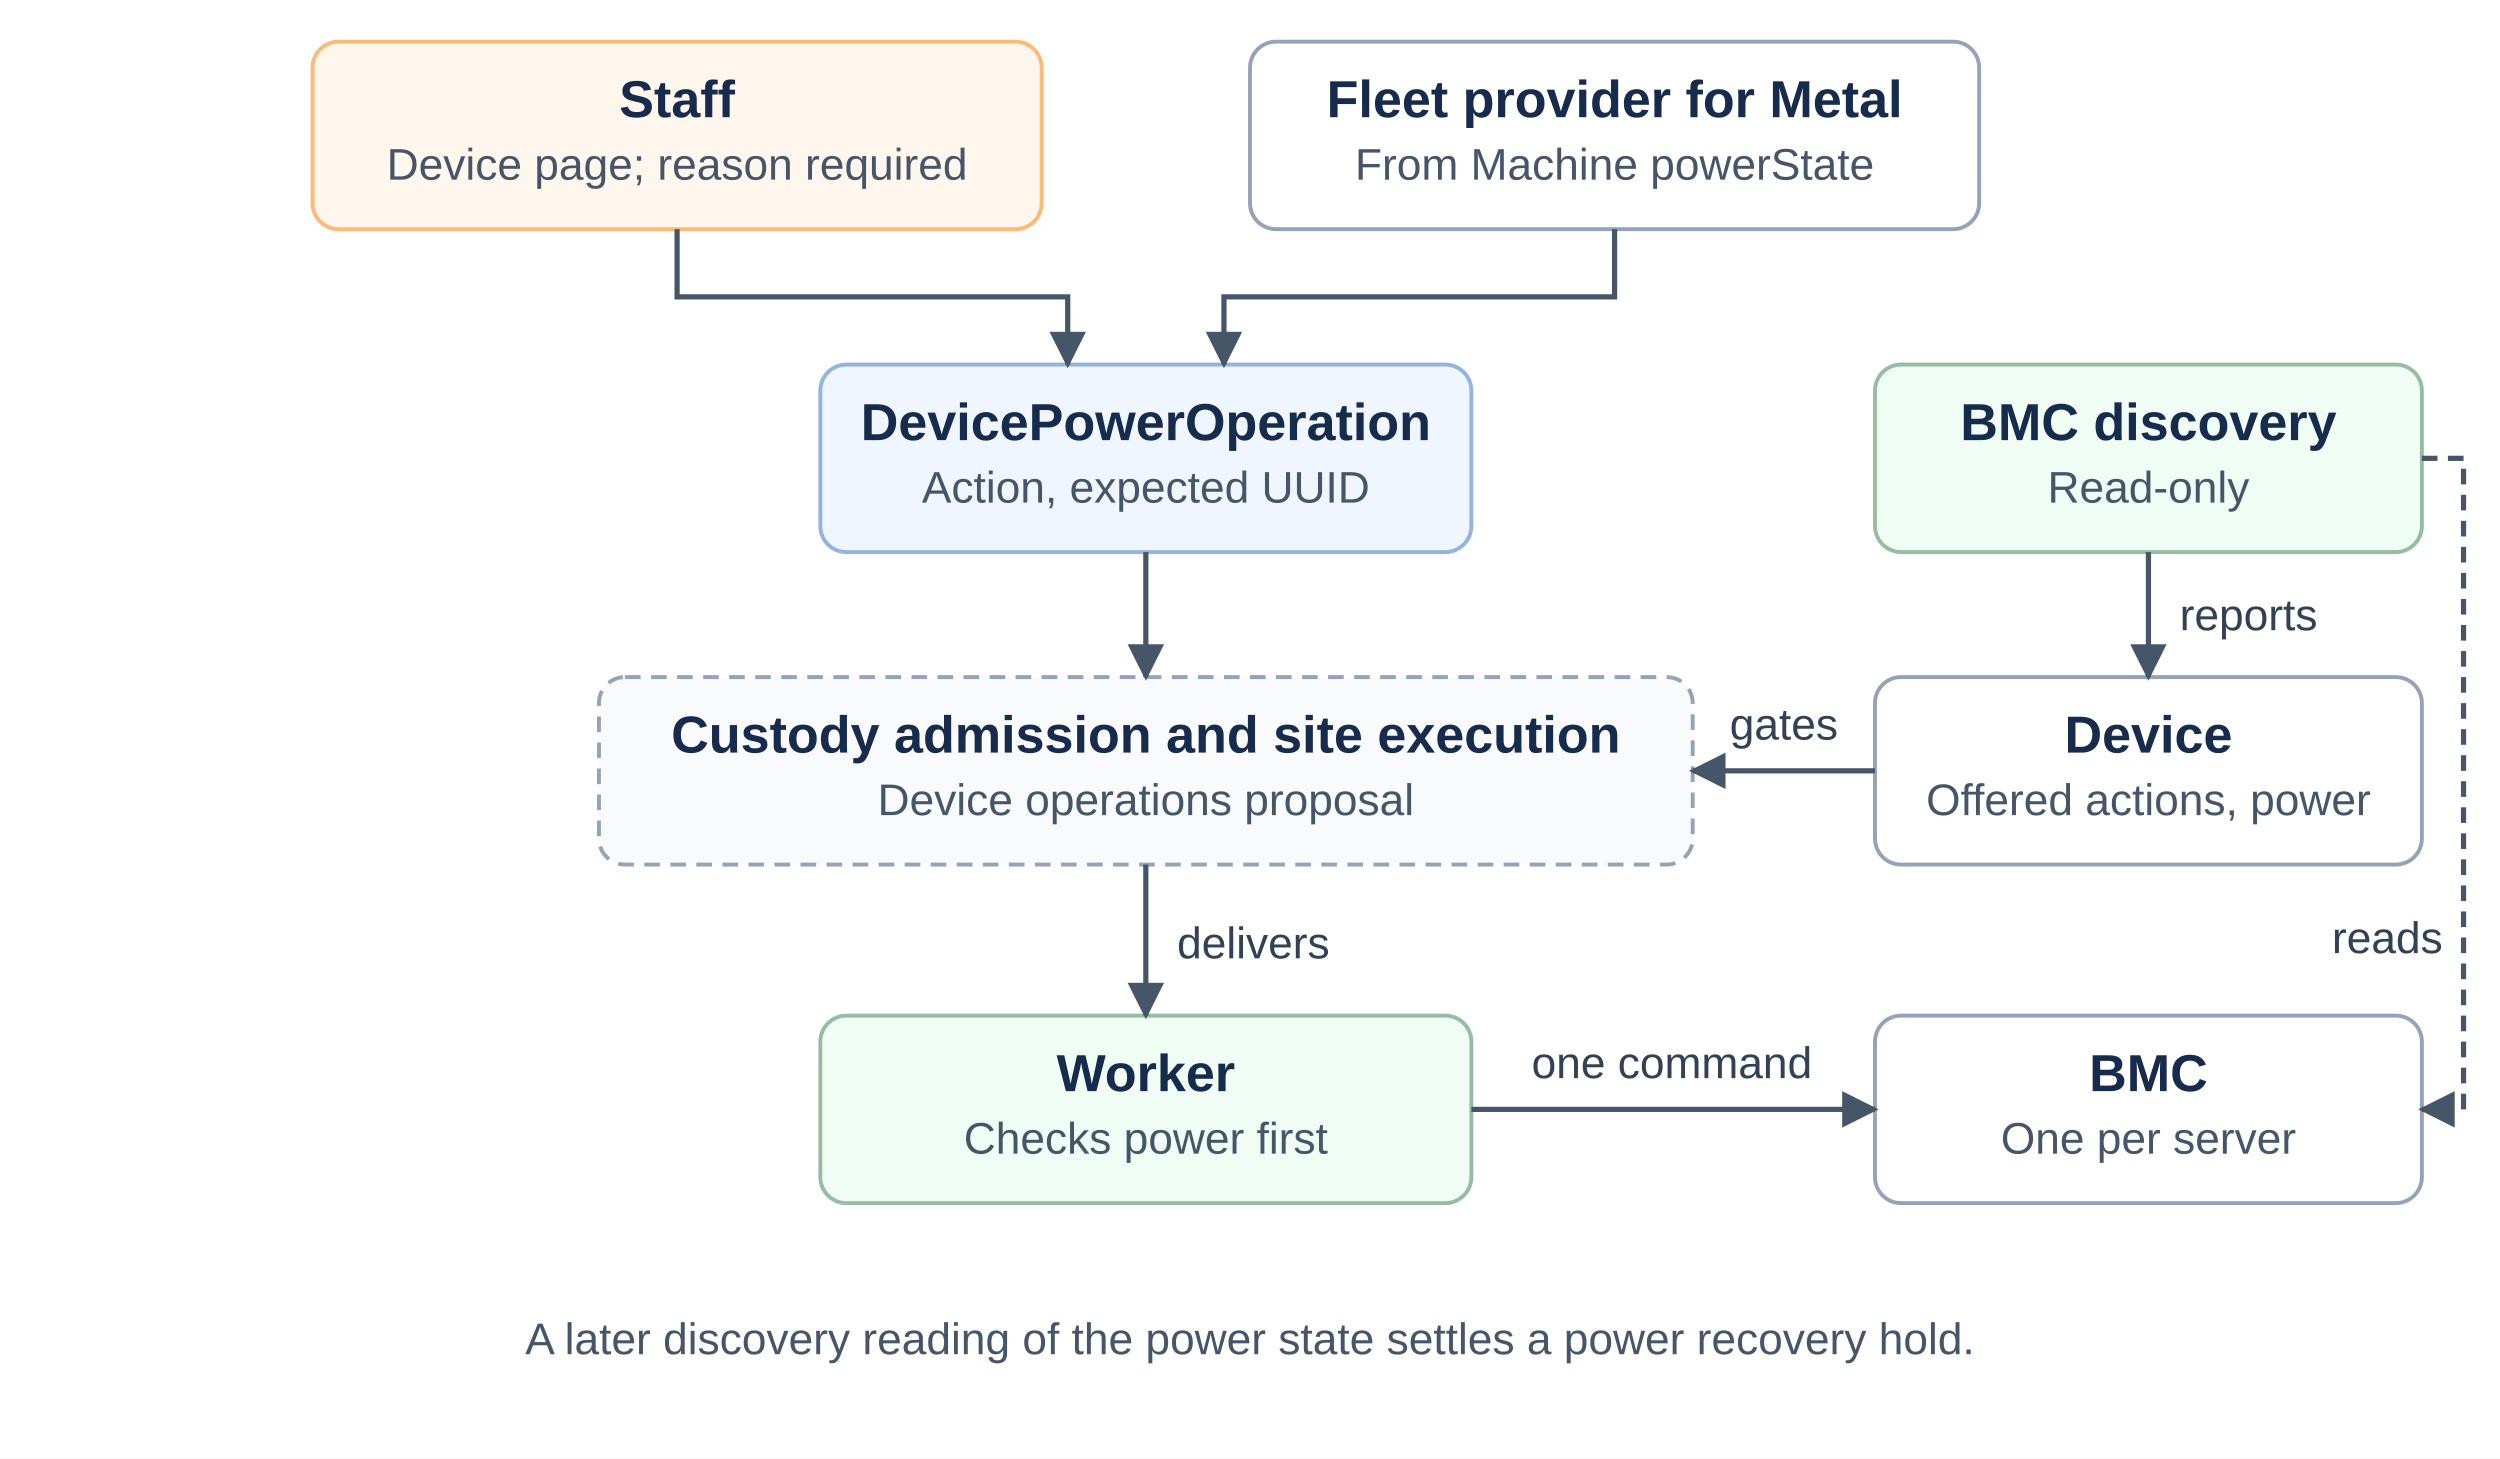
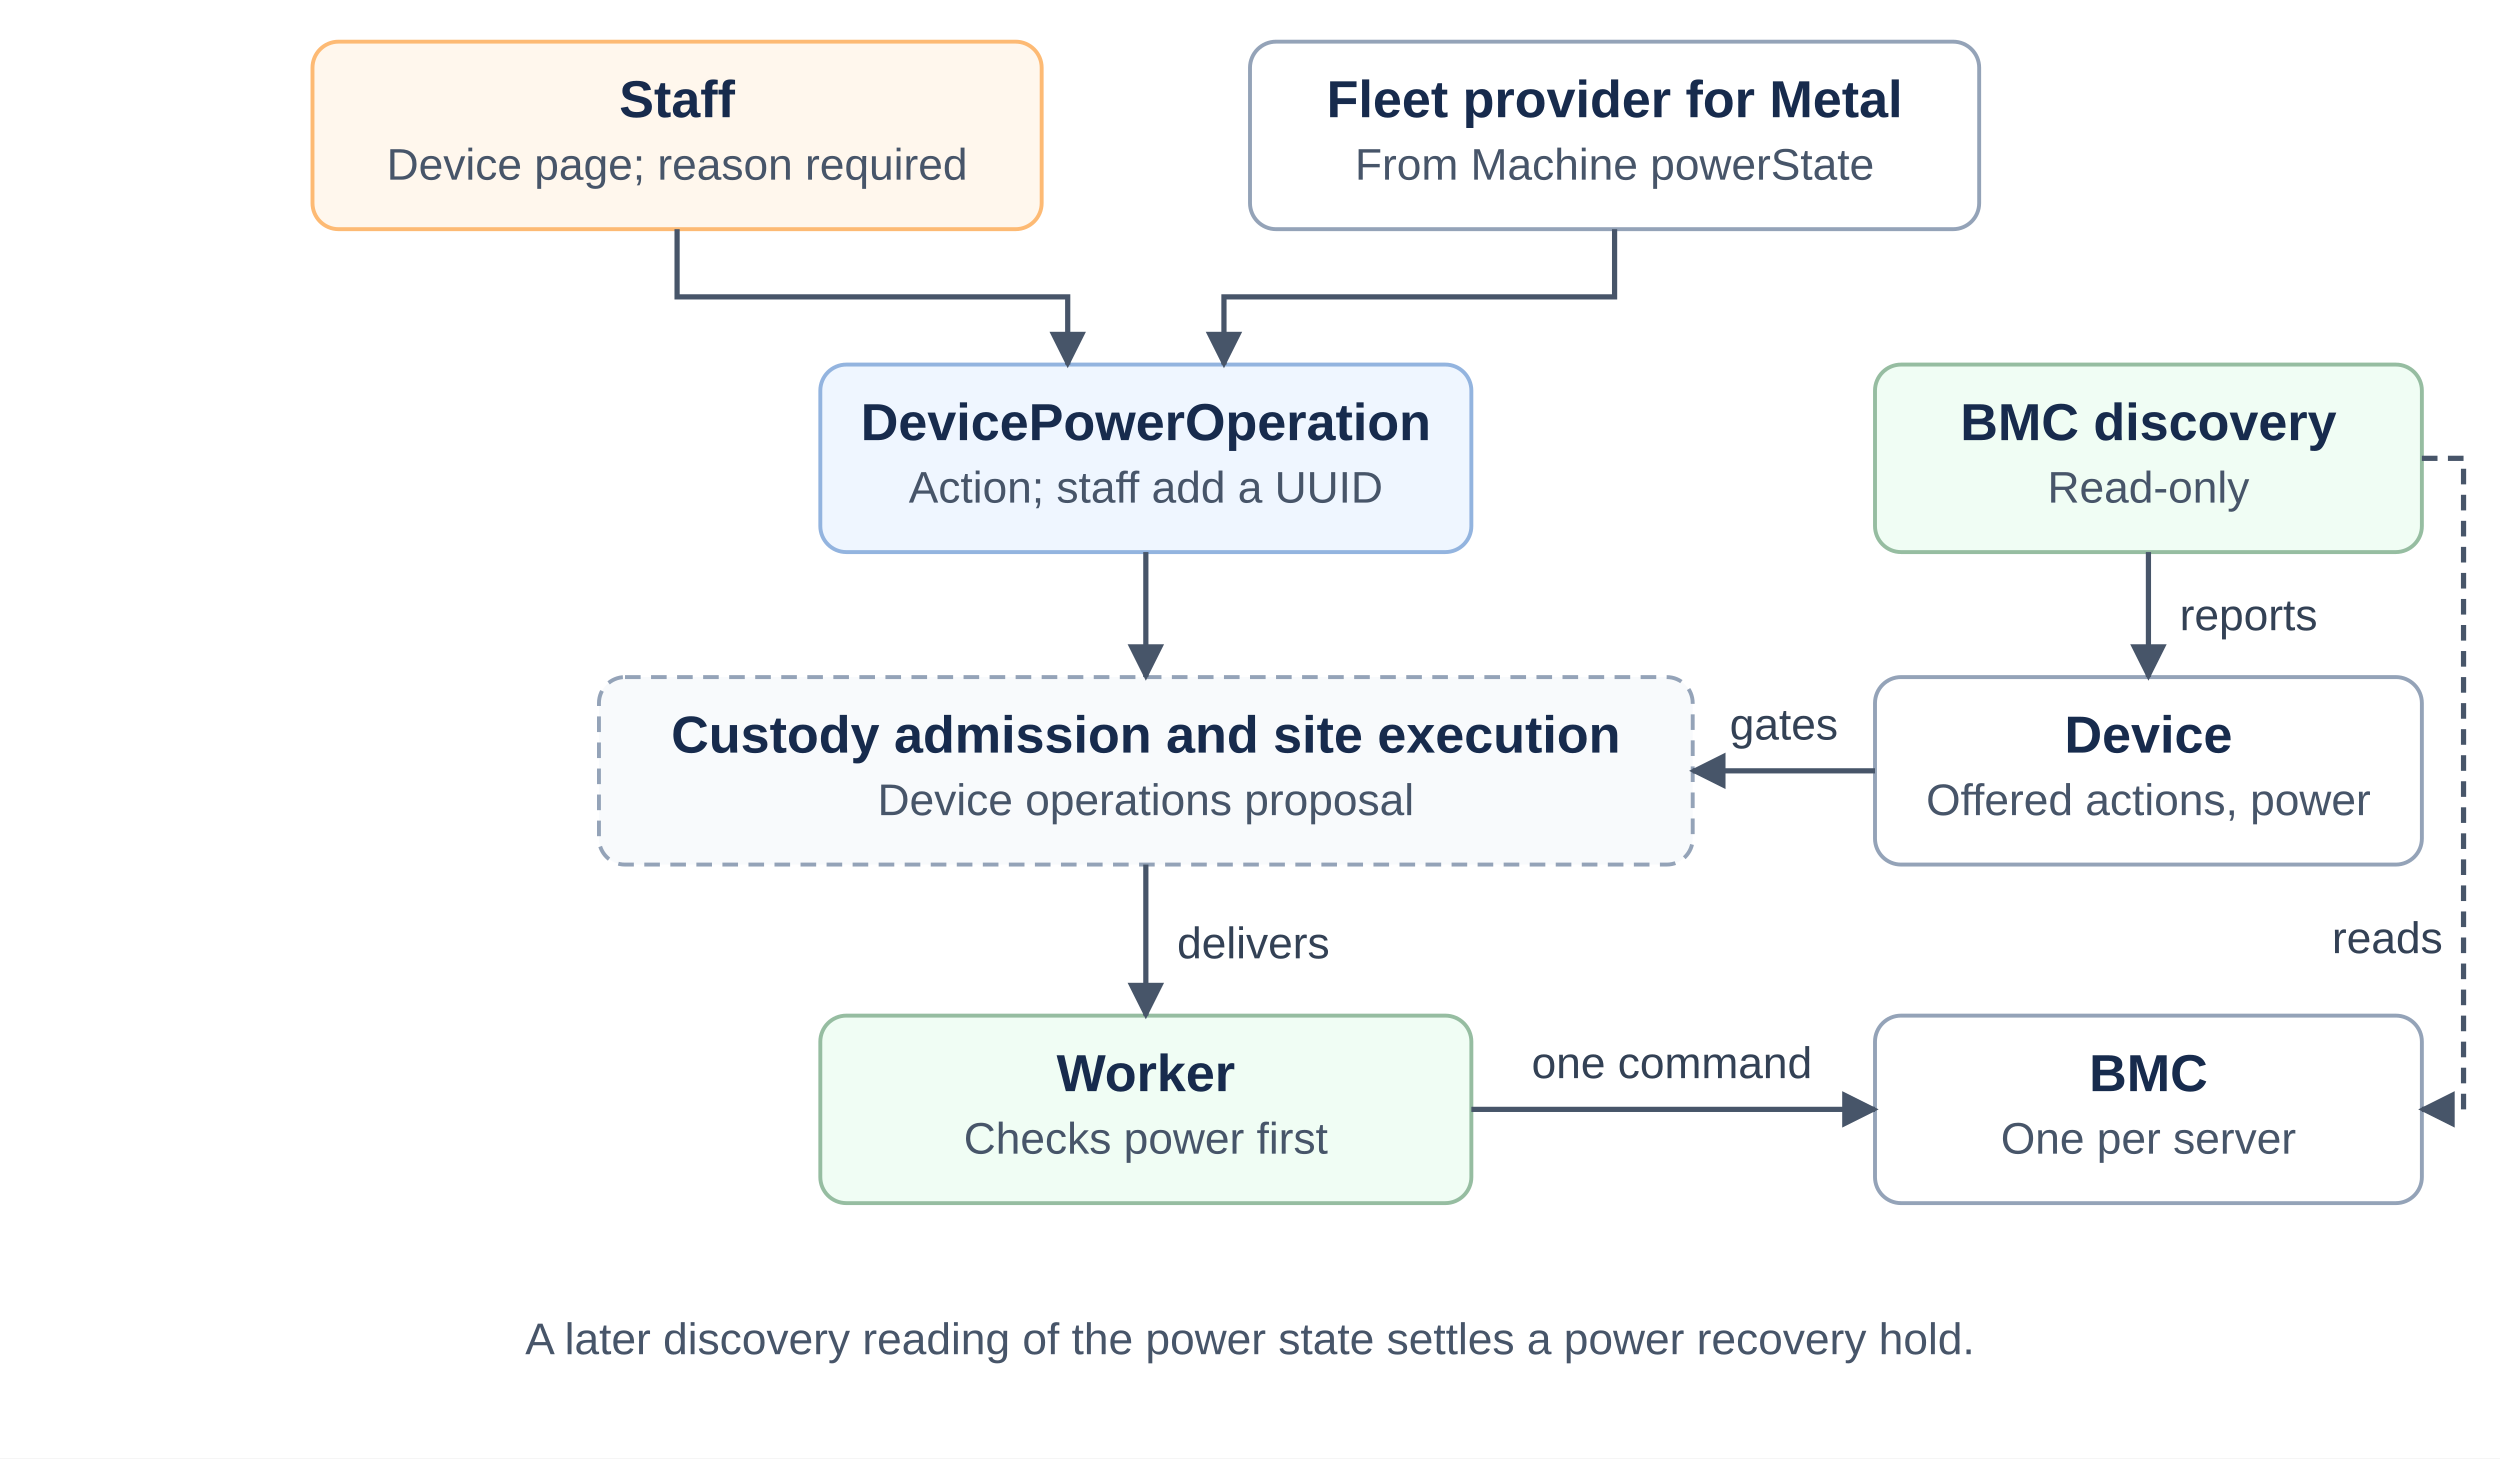
<svg xmlns="http://www.w3.org/2000/svg" width="960" height="560" viewBox="0 0 960 560" role="img" aria-labelledby="title description">
  <defs>
    <marker id="arrow" viewBox="0 0 10 10" refX="9" refY="5" markerWidth="7" markerHeight="7" orient="auto-start-reverse">
      <path d="M 0 0 L 10 5 L 0 10 z" fill="#475569" />
    </marker>
  </defs>
  <style>text { font-family: Arial, Helvetica, sans-serif; fill: #172b4d; } .label { font-size: 20px; font-weight: 700; } .detail { font-size: 17px; fill: #475569; } .edge { font-size: 17px; fill: #334155; } .line { fill: none; stroke: #475569; stroke-width: 2; marker-end: url(#arrow); }</style>
  <rect width="960" height="560" fill="white" />
  <rect x="120" y="16" width="280" height="72" rx="10" fill="#fff7ed" stroke="#fdba74" stroke-width="1.5" />
  <text x="260" y="45" class="label" text-anchor="middle">Staff</text>
  <text x="260" y="69" class="detail" text-anchor="middle">Device page; reason required</text>
  <rect x="480" y="16" width="280" height="72" rx="10" fill="#ffffff" stroke="#94a3b8" stroke-width="1.5" />
  <text x="620" y="45" class="label" text-anchor="middle">Fleet provider for Metal</text>
  <text x="620" y="69" class="detail" text-anchor="middle">From Machine powerState</text>
  <rect x="315" y="140" width="250" height="72" rx="10" fill="#eff6ff" stroke="#93b4df" stroke-width="1.5" />
  <text x="440" y="169" class="label" text-anchor="middle">DevicePowerOperation</text>
-   <text x="440" y="193" class="detail" text-anchor="middle">Action, expected UUID</text>
+   <text x="440" y="193" class="detail" text-anchor="middle">Action; staff add a UUID</text>
  <path d="M 260 88 L 260 114 L 410 114 L 410 140" class="line" />
  <path d="M 620 88 L 620 114 L 470 114 L 470 140" class="line" />
  <rect x="230" y="260" width="420" height="72" rx="10" fill="#f8fafc" stroke="#94a3b8" stroke-width="1.5" stroke-dasharray="6 4" />
  <text x="440" y="289" class="label" text-anchor="middle">Custody admission and site execution</text>
  <text x="440" y="313" class="detail" text-anchor="middle">Device operations proposal</text>
  <path d="M 440 212 L 440 260" class="line" />
  <rect x="720" y="140" width="210" height="72" rx="10" fill="#f0fdf4" stroke="#96bda1" stroke-width="1.5" />
  <text x="825" y="169" class="label" text-anchor="middle">BMC discovery</text>
  <text x="825" y="193" class="detail" text-anchor="middle">Read-only</text>
  <rect x="720" y="260" width="210" height="72" rx="10" fill="#ffffff" stroke="#94a3b8" stroke-width="1.5" />
  <text x="825" y="289" class="label" text-anchor="middle">Device</text>
  <text x="825" y="313" class="detail" text-anchor="middle">Offered actions, power</text>
  <path d="M 825 212 L 825 260" class="line" />
  <text x="837" y="242" class="edge" text-anchor="start">reports</text>
  <path d="M 720 296 L 650 296" class="line" />
  <text x="685" y="284" class="edge" text-anchor="middle">gates</text>
  <rect x="315" y="390" width="250" height="72" rx="10" fill="#f0fdf4" stroke="#96bda1" stroke-width="1.5" />
  <text x="440" y="419" class="label" text-anchor="middle">Worker</text>
  <text x="440" y="443" class="detail" text-anchor="middle">Checks power first</text>
  <path d="M 440 332 L 440 390" class="line" />
  <text x="452" y="368" class="edge" text-anchor="start">delivers</text>
  <rect x="720" y="390" width="210" height="72" rx="10" fill="#ffffff" stroke="#94a3b8" stroke-width="1.5" />
  <text x="825" y="419" class="label" text-anchor="middle">BMC</text>
  <text x="825" y="443" class="detail" text-anchor="middle">One per server</text>
  <path d="M 565 426 L 720 426" class="line" />
  <text x="642" y="414" class="edge" text-anchor="middle">one command</text>
  <path d="M 930 176 L 946 176 L 946 426 L 930 426" class="line" stroke-dasharray="6 4" />
  <text x="938" y="366" class="edge" text-anchor="end">reads</text>
  <text x="480" y="520" class="detail" text-anchor="middle">A later discovery reading of the power state settles a power recovery hold.</text>
</svg>
